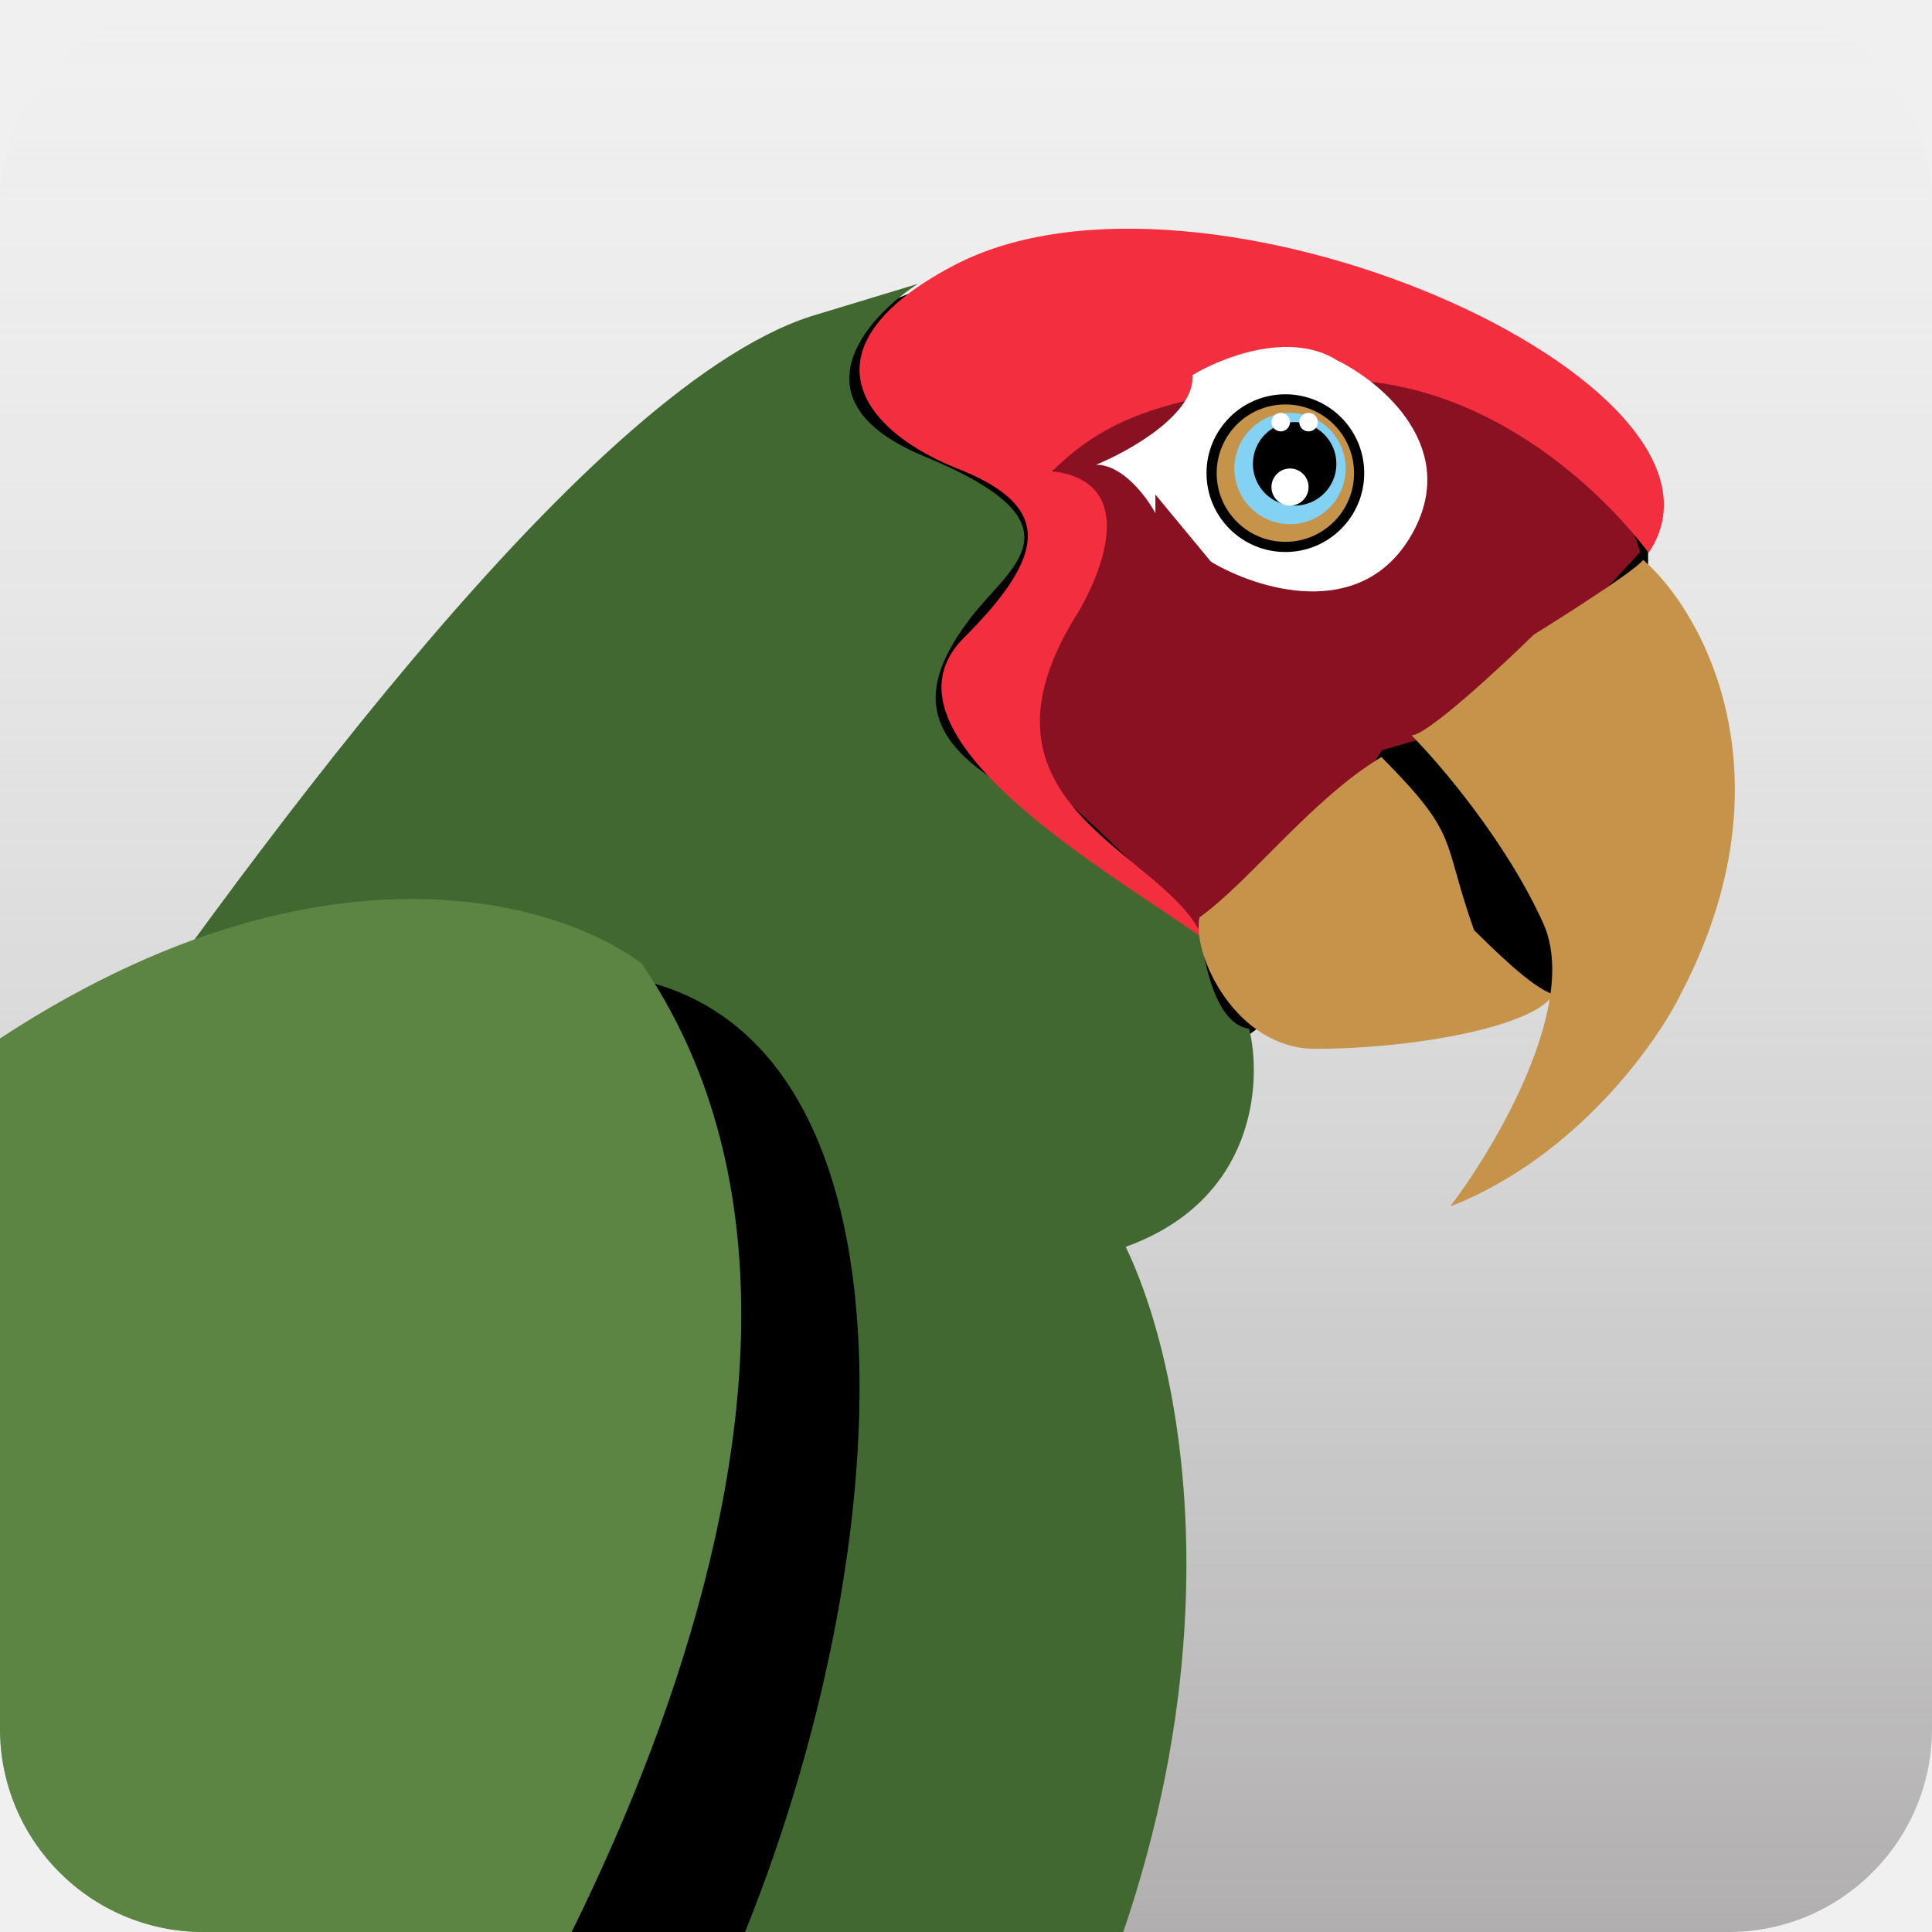
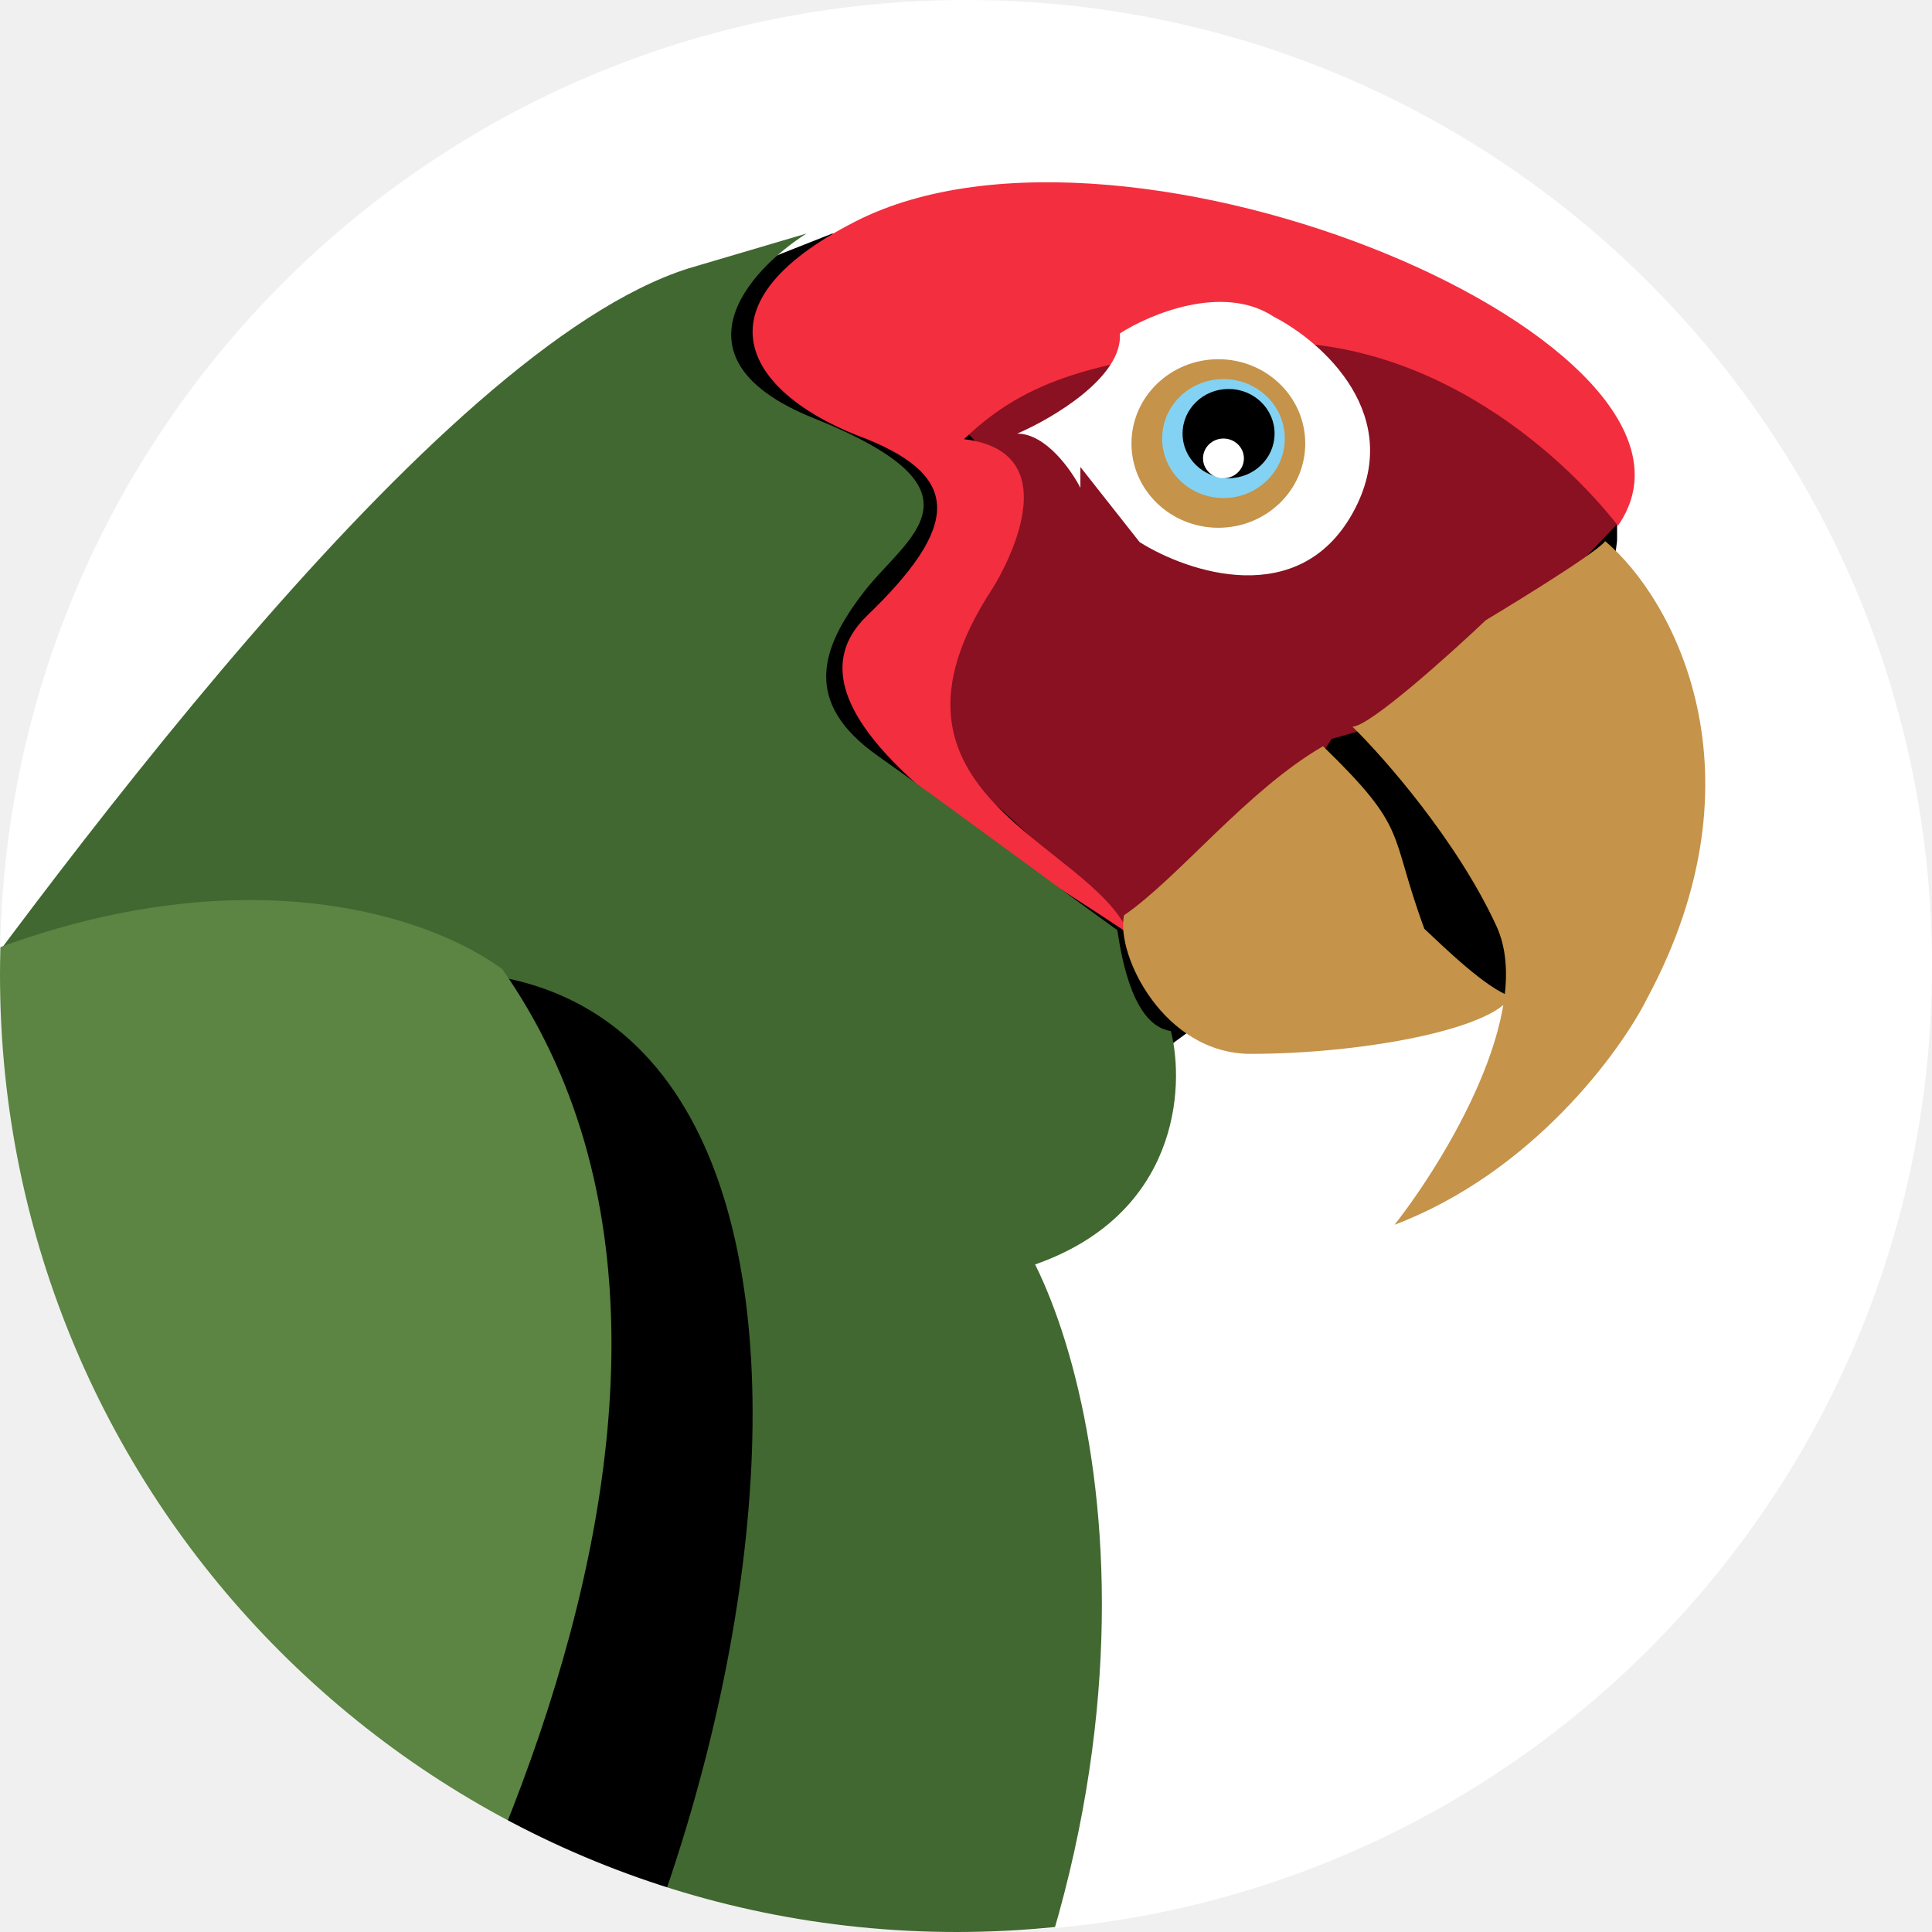
- <svg xmlns="http://www.w3.org/2000/svg" width="190" height="190" viewBox="0 0 190 190" fill="none">
-   <rect width="190" height="190" rx="20" fill="url(#paint0_linear_7_83)" />
-   <mask id="mask0_7_83" style="mask-type:alpha" maskUnits="userSpaceOnUse" x="0" y="0" width="190" height="190">
-     <rect width="190" height="190" rx="20" fill="black" />
+ <svg xmlns="http://www.w3.org/2000/svg" width="106" height="106" viewBox="0 0 106 106" fill="none">
+   <circle cx="53" cy="53" r="53" fill="white" />
+   <mask id="mask0_24525_21029" style="mask-type:alpha" maskUnits="userSpaceOnUse" x="0" y="1" width="105" height="105">
+     <circle cx="52.5" cy="53.5" r="52.5" fill="white" />
  </mask>
-   <g mask="url(#mask0_7_83)">
-     <path d="M79.878 32.72L91.759 27.918L154.696 50.646L162.082 51.926V56.087L156.944 98.341L128.686 97.381L120.98 103.143L84.373 78.815L79.878 32.72Z" fill="black" />
-     <path d="M132.034 34.153C150.562 33.386 159.269 47.257 161.306 54.289L145.866 70.909L135.894 73.785C131.283 81.137 121.805 95.583 120.775 94.561C119.488 93.282 110.482 83.374 102.118 76.343C93.755 69.311 102.118 59.403 104.692 53.01C106.75 47.897 103.19 45.34 101.153 44.7C103.726 41.504 113.505 34.92 132.034 34.153Z" fill="#891121" />
-     <path d="M5.572 111.42C22.402 87.37 57.021 38.476 79.709 31.118L90.254 27.918C85.035 31.331 77.856 39.5 90.894 44.875C107.191 51.593 99.202 55.752 95.367 60.871C91.533 65.99 89.846 70.991 96.645 75.908C102.398 80.067 113.262 88.385 118.056 91.904C118.482 94.784 119.526 100.67 122.849 101.182C124.127 106.408 123.488 118.011 110.706 122.618C118.269 138.294 124.703 181.421 89.935 228.514C72.892 248.03 32.734 289.685 8.448 300.179C-15.838 310.672 -28.514 317.348 -31.816 319.375C-46.445 323.64 -81.689 337.483 -105.633 358.726C-118.286 369.626 -142.913 391.321 -147.933 397.487C-148.894 399.41 -149.45 400.297 -148.773 398.717C-148.652 398.433 -148.365 398.018 -147.933 397.487C-146.169 393.957 -143.04 386.937 -143.661 385.28C-144.619 382.721 -150.371 398.717 -175.297 409.275C-170.823 405.969 -161.556 397.949 -160.277 392.319C-167.201 398.184 -183.925 411.066 -195.429 415.673L-100.84 308.817C-106.805 310.31 -121.739 313.296 -133.754 313.296C-119.055 301.565 -84.926 266.074 -66.008 217.957C-42.361 157.81 -3.056 111.42 5.572 111.42Z" fill="#416830" />
-     <path d="M59.762 95.841C25.747 92.265 1.259 110.74 -6.733 120.424L-103.918 309.429C-4.495 291.23 19.161 257.708 51.45 225.462C83.738 193.216 102.28 100.31 59.762 95.841Z" fill="black" />
-     <path d="M94.792 62.723C85.2 72.29 109.505 85.966 118.312 92.286C114.768 83.61 93.826 79.432 106.069 60.152C106.069 60.152 113.801 47.62 103.491 46.335C109.291 40.551 115.52 39.265 126.689 37.658C144.205 35.139 157.297 47.941 162.13 54.368C173.407 37.658 118.312 13.237 93.826 26.09C78.683 34.039 84.267 42.371 94.792 46.335C103.169 49.869 103.169 54.368 94.792 62.723Z" fill="#F32E3F" />
-     <path d="M129.35 103.143C121.542 103.143 117.204 93.894 117.963 90.215C122.843 86.746 129.025 78.548 135.857 74.449C143.666 82.332 141.714 82.332 144.967 91.476C146.529 92.99 150.607 97.152 152.776 97.782C150.943 100.936 139.111 103.143 129.35 103.143Z" fill="#C59349" />
-     <path d="M117.27 36.896C117.562 40.712 111.075 44.357 107.796 45.702C110.42 45.702 112.776 48.882 113.626 50.472V48.638L119.092 55.242C123.587 57.933 133.814 61.187 138.77 52.674C143.726 44.161 135.976 37.63 131.482 35.428C126.818 32.493 120.064 35.184 117.27 36.896Z" fill="white" />
-     <path d="M161.596 55.061C160.647 56.339 150.839 62.411 150.839 62.411C147.464 65.713 140.335 72.317 138.816 72.317C141.664 75.193 148.244 82.927 151.788 90.852C155.331 98.777 147.148 112.688 142.613 118.653C155.015 113.796 162.967 102.569 165.392 97.562C176.276 76.599 167.713 60.387 161.596 55.061Z" fill="#C59349" />
-     <path d="M133.663 46.531C133.663 50.538 130.415 53.786 126.408 53.786C122.401 53.786 119.153 50.538 119.153 46.531C119.153 42.524 122.401 39.276 126.408 39.276C130.415 39.276 133.663 42.524 133.663 46.531Z" fill="#C59349" stroke="black" />
-     <ellipse cx="126.864" cy="46.074" rx="5.474" ry="5.474" fill="#83D2F3" />
-     <ellipse cx="127.32" cy="45.618" rx="4.106" ry="4.106" fill="black" />
-     <ellipse cx="126.864" cy="47.899" rx="1.825" ry="1.825" fill="white" />
-     <ellipse cx="125.952" cy="41.513" rx="0.912" ry="0.912" fill="white" />
-     <ellipse cx="128.689" cy="41.513" rx="0.912" ry="0.912" fill="white" />
-     <path d="M-104.655 296.043C-109.255 299.549 -129.346 301.775 -138.816 302.449C-120.89 287.277 -110.405 273.453 -79.964 221.193C-66.686 198.398 -54.398 168.704 -42.082 148.367C-31.809 131.405 -20.827 122.593 -15.7 114.314C22.453 80.058 52.736 87.004 63.109 94.758C90.167 134.408 54.766 199.166 33.682 226.588C-6.635 272.172 -75.341 291.885 -104.655 296.043Z" fill="#5C8443" />
+   <g mask="url(#mask0_24525_21029)">
+     <path d="M38.388 15.686L45.663 12.813L84.199 26.411L88.721 27.177V29.667L85.575 54.947L68.273 54.373L63.554 57.82L41.141 43.265L38.388 15.686Z" fill="black" />
+     <path d="M70.678 16.582C82.099 16.118 87.465 24.504 88.721 28.755L79.204 38.802L73.058 40.541C70.216 44.985 64.374 53.719 63.739 53.101C62.946 52.328 57.395 46.338 52.24 42.087C47.085 37.836 52.24 31.846 53.826 27.982C55.095 24.89 52.901 23.345 51.645 22.958C53.231 21.026 59.258 17.046 70.678 16.582Z" fill="#891121" />
+     <path d="M47.57 33.782C41.701 39.437 56.572 47.521 61.96 51.257C59.792 46.128 46.979 43.659 54.47 32.262C54.47 32.262 59.201 24.855 52.893 24.095C56.441 20.676 60.252 19.916 67.086 18.966C77.802 17.477 85.812 25.044 88.769 28.843C95.668 18.966 61.96 4.531 46.979 12.128C37.714 16.827 41.131 21.752 47.57 24.095C52.696 26.184 52.696 28.843 47.57 33.782Z" fill="#F32E3F" />
+     <path d="M-5.536 184.94C-4.908 184.32 -4.882 177.06 -4.947 174.088L-21.435 182.227C-23.005 182.847 -21.958 187.136 -20.65 188.622C-24.89 186.297 -28.043 188.041 -29.09 189.203C-33.487 187.343 -34.978 191.141 -35.175 193.273C-32.819 188.932 -30.137 190.301 -29.09 191.529C-28.894 191.787 -28.187 192.381 -26.931 192.691C-25.675 193.001 -25.099 192.045 -24.968 191.529C-23.712 192.769 -22.351 192.045 -21.827 191.529C-21.199 192.769 -18.033 193.208 -16.528 193.273C-16.057 195.133 -15.154 196.632 -14.761 197.148C-19.001 195.133 -22.416 196.825 -23.594 197.923C-27.991 195.598 -29.744 199.667 -30.071 201.993C-26.735 196.954 -23.986 200.249 -22.613 201.411C-21.513 202.342 -19.93 201.411 -19.276 200.83C-17.391 201.915 -15.873 201.282 -15.35 200.83C-12.053 202.535 -5.209 201.928 -2.199 201.411C1.061 201.749 1.772 201.28 1.726 200.83C3.297 200.83 4.344 200.443 4.671 200.249C6.555 201.024 7.55 200.572 7.811 200.249C10.952 201.489 13.046 200.766 13.7 200.249C14.642 201.024 16.709 200.572 17.625 200.249C17.625 200.83 18.136 201.993 20.177 201.993C23.004 201.683 22.532 199.667 21.944 198.699C27.754 197.923 30.776 201.347 31.561 203.155C32.347 196.799 23.906 196.115 19.588 196.567C16.605 195.172 14.419 195.986 13.7 196.567C10.755 194.048 2.482 195.654 2.315 195.017C2.149 194.379 1.53 192.498 0.941 191.529C2.041 192.149 5.063 191.787 6.437 191.529C7.222 192.149 8.466 191.787 8.989 191.529C8.989 192.11 9.578 193.273 11.933 193.273C14.289 193.273 14.092 191.077 13.7 189.978C17.625 189.513 21.224 191.981 22.532 193.273C22.532 188.157 14.681 187.395 10.755 187.653C9.028 186.723 7.157 187.265 6.437 187.653H5.456C3.886 186.723 -2.003 186.49 -4.751 186.49L-5.536 184.94Z" fill="#020101" />
+     <path d="M-7.7 62.687C2.624 48.323 23.861 19.119 37.779 14.724L44.247 12.813C41.046 14.851 36.642 19.73 44.639 22.941C54.637 26.953 49.736 29.438 47.384 32.495C45.032 35.553 43.997 38.539 48.168 41.476C51.696 43.96 58.361 48.929 61.302 51.031C61.563 52.75 62.203 56.266 64.242 56.572C65.026 59.693 64.634 66.623 56.793 69.375C61.432 78.738 65.379 104.497 44.051 132.625C33.597 144.282 8.963 169.161 -5.935 175.429C-20.833 181.697 -28.609 185.684 -30.635 186.894C-39.609 189.442 -61.229 197.71 -75.917 210.398C-83.678 216.908 -98.785 229.866 -101.865 233.55C-102.454 234.698 -102.795 235.228 -102.38 234.284C-102.306 234.115 -102.13 233.867 -101.865 233.55C-100.783 231.441 -98.863 227.248 -99.244 226.259C-99.832 224.73 -103.36 234.284 -118.65 240.59C-115.906 238.616 -110.221 233.826 -109.437 230.463C-113.684 233.966 -123.943 241.66 -131 244.412L-72.976 180.589C-76.635 181.48 -85.796 183.264 -93.167 183.264C-84.15 176.257 -63.214 155.059 -51.609 126.319C-37.103 90.395 -12.992 62.687 -7.7 62.687Z" fill="#416830" />
+     <path d="M26.026 53.402C5.06 51.271 -10.033 62.278 -14.959 68.048L-74.86 180.652C-13.58 169.81 1.001 149.838 20.902 130.627C40.804 111.416 52.232 56.065 26.026 53.402Z" fill="black" />
+     <path d="M-75.226 173.085C-78.044 175.174 -90.353 176.5 -96.154 176.901C-85.172 167.862 -78.749 159.626 -60.099 128.491C-51.965 114.91 -44.437 97.22 -36.892 85.103C-30.598 74.998 -23.87 69.748 -20.729 64.815C2.644 44.407 21.197 48.544 27.551 53.164C44.128 76.787 22.44 115.368 9.524 131.705C-15.176 158.863 -57.268 170.607 -75.226 173.085Z" fill="#5C8443" />
+     <path d="M68.619 57.82C63.855 57.82 61.208 52.38 61.671 50.216C64.649 48.176 68.421 43.353 72.59 40.942C77.354 45.579 76.163 45.579 78.148 50.958C79.101 51.848 81.59 54.296 82.913 54.667C81.795 56.522 74.575 57.82 68.619 57.82Z" fill="#C59349" />
+     <path d="M88.071 29.691C87.493 30.445 81.522 34.025 81.522 34.025C79.467 35.973 75.126 39.868 74.202 39.868C75.935 41.564 79.942 46.125 82.099 50.8C84.257 55.474 79.274 63.678 76.513 67.197C84.064 64.332 88.906 57.71 90.382 54.757C97.009 42.394 91.795 32.832 88.071 29.691Z" fill="#C59349" />
+     <path d="M61.442 18.294C61.615 20.676 57.76 22.95 55.811 23.79C57.37 23.79 58.771 25.774 59.276 26.767V25.622L62.525 29.743C65.196 31.422 71.275 33.453 74.22 28.14C77.166 22.828 72.56 18.752 69.889 17.379C67.116 15.547 63.102 17.226 61.442 18.294Z" fill="white" />
+     <path d="M71.613 24.333C71.613 26.886 69.478 28.956 66.845 28.956C64.213 28.956 62.078 26.886 62.078 24.333C62.078 21.779 64.213 19.709 66.845 19.709C69.478 19.709 71.613 21.779 71.613 24.333Z" fill="#C59349" />
+     <path d="M70.491 24.061C70.491 25.863 68.984 27.325 67.126 27.325C65.267 27.325 63.761 25.863 63.761 24.061C63.761 22.258 65.267 20.797 67.126 20.797C68.984 20.797 70.491 22.258 70.491 24.061Z" fill="#83D2F3" />
+     <path d="M69.93 23.789C69.93 25.141 68.8 26.237 67.406 26.237C66.012 26.237 64.882 25.141 64.882 23.789C64.882 22.437 66.012 21.341 67.406 21.341C68.8 21.341 69.93 22.437 69.93 23.789Z" fill="black" />
+     <path d="M68.248 25.149C68.248 25.75 67.745 26.237 67.126 26.237C66.506 26.237 66.004 25.75 66.004 25.149C66.004 24.548 66.506 24.061 67.126 24.061C67.745 24.061 68.248 24.548 68.248 25.149Z" fill="white" />
  </g>
-   <defs>
-     <linearGradient id="paint0_linear_7_83" x1="95" y1="0" x2="95" y2="190" gradientUnits="userSpaceOnUse">
-       <stop stop-color="#E2E2E2" stop-opacity="0" />
-       <stop offset="1" stop-color="#B0AEAE" />
-     </linearGradient>
-   </defs>
</svg>
